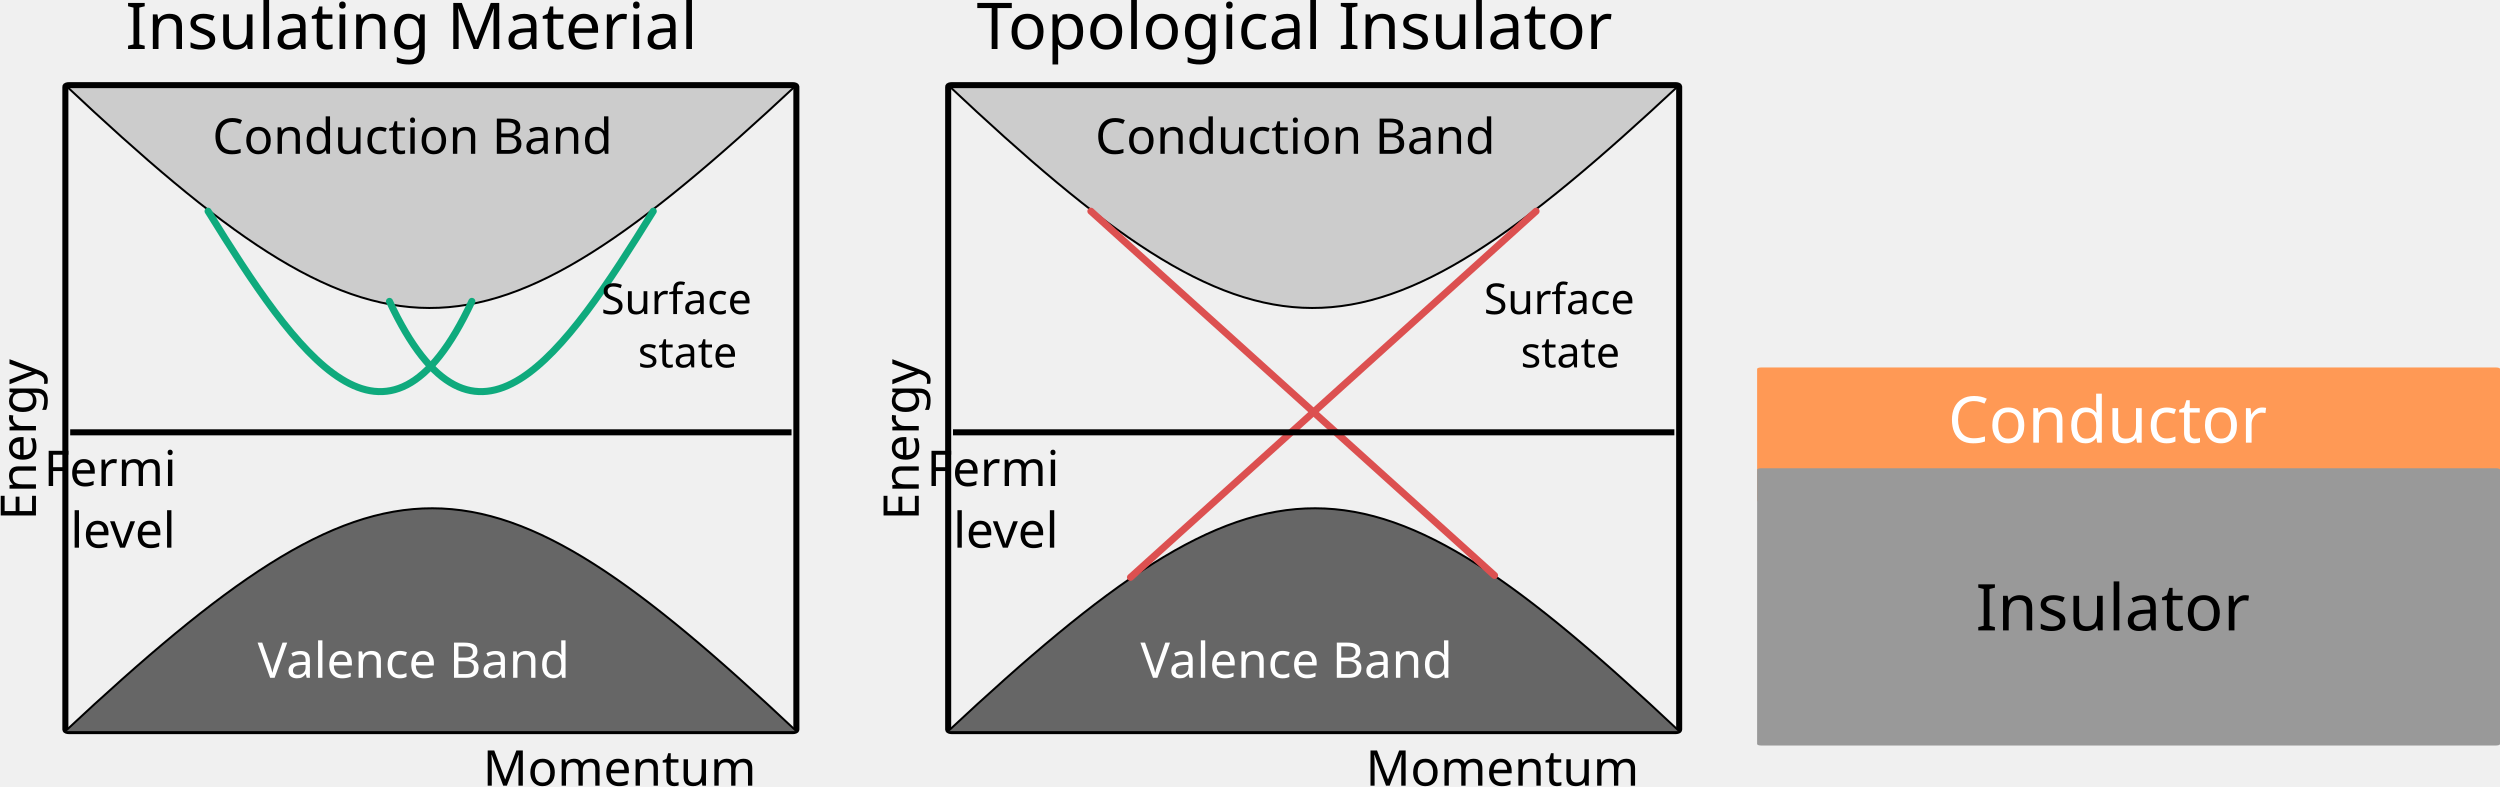
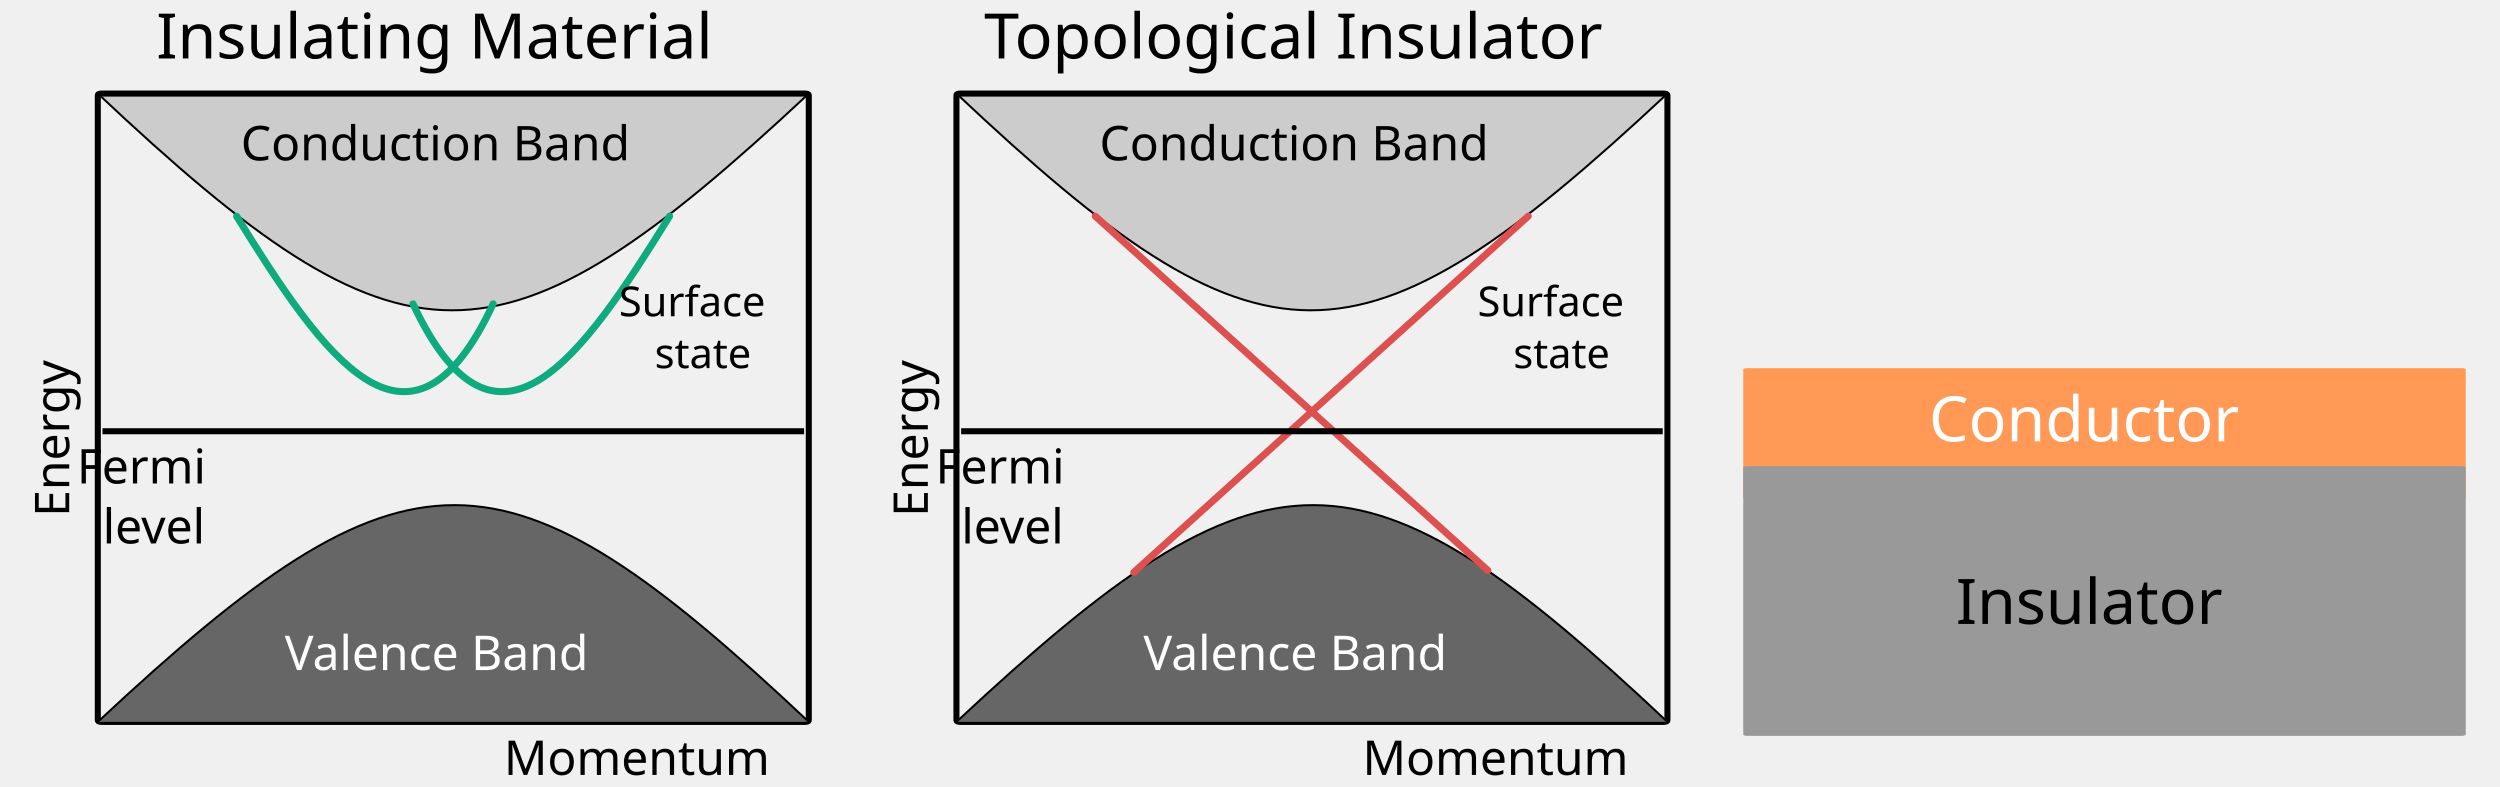
- <svg xmlns="http://www.w3.org/2000/svg" version="1.1" id="svg2" width="1240.359" height="390.153" viewBox="0 0 1240.359 390.153">
+ <svg xmlns="http://www.w3.org/2000/svg" viewBox="0 0 1240.359 390.153" height="390.153" width="1240.359" id="svg2" version="1.1">
  <defs id="defs6" />
-   <path style="fill:#cccccc;stroke:#000000;stroke-width:1px;stroke-linecap:butt;stroke-linejoin:miter;stroke-opacity:1" d="m 32.429,42.238 c 156.077,146.987 204.497,147.857 362.681,0" id="path821" />
-   <rect style="opacity:1;fill:none;fill-opacity:1;fill-rule:nonzero;stroke:#000000;stroke-width:3;stroke-linecap:round;stroke-linejoin:miter;stroke-miterlimit:4;stroke-dasharray:none;stroke-dashoffset:15.118;stroke-opacity:1" id="rect817" width="362.681" height="320.508" x="32.429" y="42.238" rx="1.88" ry="0.714" />
-   <text xml:space="preserve" style="font-style:normal;font-weight:normal;font-size:24.47px;line-height:1.25;font-family:sans-serif;text-align:center;letter-spacing:0px;word-spacing:0px;text-anchor:middle;fill:#000000;fill-opacity:1;stroke:none;stroke-width:0.612" x="214.199" y="76.3" id="text825">
-     <tspan id="tspan823" x="214.199" y="76.3" style="stroke-width:0.612">Conduction Band</tspan>
+   <path id="path821" d="m 48.523,46.423 c 151.804,142.962 198.897,143.808 352.75,0" style="fill:#cccccc;stroke:#000000;stroke-width:1px;stroke-linecap:butt;stroke-linejoin:miter;stroke-opacity:1" />
+   <rect ry="0.695" rx="1.828" y="46.423" x="48.523" height="311.733" width="352.75" id="rect817" style="opacity:1;fill:none;fill-opacity:1;fill-rule:nonzero;stroke:#000000;stroke-width:3;stroke-linecap:round;stroke-linejoin:miter;stroke-miterlimit:4;stroke-dasharray:none;stroke-dashoffset:15.118;stroke-opacity:1" />
+   <text id="text825" y="79.552" x="225.316" style="font-style:normal;font-weight:normal;font-size:23.8px;line-height:1.25;font-family:sans-serif;text-align:center;letter-spacing:0px;word-spacing:0px;text-anchor:middle;fill:#000000;fill-opacity:1;stroke:none;stroke-width:0.612" xml:space="preserve">
+     <tspan style="stroke-width:0.612" y="79.552" x="225.316" id="tspan823">Conduction Band</tspan>
  </text>
-   <path id="path829" d="m 395.109,362.746 c -156.077,-146.987 -204.497,-147.857 -362.681,0" style="fill:#666666;stroke:#000000;stroke-width:1px;stroke-linecap:butt;stroke-linejoin:miter;stroke-opacity:1" />
-   <path style="fill:none;stroke:#0faa7d;stroke-width:3.5;stroke-linecap:round;stroke-linejoin:miter;stroke-miterlimit:4;stroke-dasharray:none;stroke-opacity:1" d="m 103.235,104.792 c 44.232,71.46 88.386,135.588 130.873,44.737" id="path831" />
-   <path id="path833" d="m 324.106,104.792 c -44.232,71.46 -88.386,135.588 -130.873,44.737" style="fill:none;stroke:#0faa7d;stroke-width:3.5;stroke-linecap:round;stroke-linejoin:miter;stroke-miterlimit:4;stroke-dasharray:none;stroke-opacity:1" />
-   <path id="path835" d="m 470.429,42.238 c 156.077,146.987 204.497,147.857 362.681,0" style="fill:#cccccc;stroke:#000000;stroke-width:1px;stroke-linecap:butt;stroke-linejoin:miter;stroke-opacity:1" />
-   <rect ry="0.714" rx="1.88" y="42.238" x="470.429" height="320.508" width="362.681" id="rect837" style="opacity:1;fill:none;fill-opacity:1;fill-rule:nonzero;stroke:#000000;stroke-width:3;stroke-linecap:round;stroke-linejoin:miter;stroke-miterlimit:4;stroke-dasharray:none;stroke-dashoffset:15.118;stroke-opacity:1" />
-   <text id="text841" y="76.3" x="652.199" style="font-style:normal;font-weight:normal;font-size:24.47px;line-height:1.25;font-family:sans-serif;text-align:center;letter-spacing:0px;word-spacing:0px;text-anchor:middle;fill:#000000;fill-opacity:1;stroke:none;stroke-width:0.612" xml:space="preserve">
-     <tspan style="stroke-width:0.612" y="76.3" x="652.199" id="tspan839">Conduction Band</tspan>
+   <path style="fill:#666666;stroke:#000000;stroke-width:1px;stroke-linecap:butt;stroke-linejoin:miter;stroke-opacity:1" d="m 401.273,358.156 c -151.804,-142.962 -198.897,-143.808 -352.75,0" id="path829" />
+   <path id="path831" d="m 117.39,107.264 c 43.021,69.504 85.966,131.875 127.289,43.512" style="fill:none;stroke:#0faa7d;stroke-width:3.5;stroke-linecap:round;stroke-linejoin:miter;stroke-miterlimit:4;stroke-dasharray:none;stroke-opacity:1" />
+   <path style="fill:none;stroke:#0faa7d;stroke-width:3.5;stroke-linecap:round;stroke-linejoin:miter;stroke-miterlimit:4;stroke-dasharray:none;stroke-opacity:1" d="M 332.213,107.264 C 289.192,176.768 246.247,239.139 204.924,150.776" id="path833" />
+   <path style="fill:#cccccc;stroke:#000000;stroke-width:1px;stroke-linecap:butt;stroke-linejoin:miter;stroke-opacity:1" d="m 474.53,46.423 c 151.804,142.962 198.897,143.808 352.75,0" id="path835" />
+   <rect style="opacity:1;fill:none;fill-opacity:1;fill-rule:nonzero;stroke:#000000;stroke-width:3;stroke-linecap:round;stroke-linejoin:miter;stroke-miterlimit:4;stroke-dasharray:none;stroke-dashoffset:15.118;stroke-opacity:1" id="rect837" width="352.75" height="311.733" x="474.53" y="46.423" rx="1.828" ry="0.695" />
+   <text xml:space="preserve" style="font-style:normal;font-weight:normal;font-size:23.8px;line-height:1.25;font-family:sans-serif;text-align:center;letter-spacing:0px;word-spacing:0px;text-anchor:middle;fill:#000000;fill-opacity:1;stroke:none;stroke-width:0.612" x="651.323" y="79.552" id="text841">
+     <tspan id="tspan839" x="651.323" y="79.552" style="stroke-width:0.612">Conduction Band</tspan>
  </text>
-   <path style="fill:#666666;stroke:#000000;stroke-width:1px;stroke-linecap:butt;stroke-linejoin:miter;stroke-opacity:1" d="m 833.109,362.746 c -156.077,-146.987 -204.497,-147.857 -362.681,0" id="path843" />
-   <path id="path845" d="M 541.235,104.792 741.514,285.508" style="fill:none;stroke:#dc5050;stroke-width:3.5;stroke-linecap:round;stroke-linejoin:miter;stroke-miterlimit:4;stroke-dasharray:none;stroke-opacity:1" />
-   <path style="fill:none;stroke:#dc5050;stroke-width:3.5;stroke-linecap:round;stroke-linejoin:miter;stroke-miterlimit:4;stroke-dasharray:none;stroke-opacity:1" d="M 762.106,104.792 560.883,286.452" id="path847" />
-   <path style="fill:none;stroke:#000000;stroke-width:3;stroke-linecap:butt;stroke-linejoin:miter;stroke-miterlimit:4;stroke-dasharray:none;stroke-opacity:1" d="M 34.825,214.492 H 392.713" id="path849" />
-   <path id="path870" d="M 472.825,214.492 H 830.713" style="fill:none;stroke:#000000;stroke-width:3;stroke-linecap:butt;stroke-linejoin:miter;stroke-miterlimit:4;stroke-dasharray:none;stroke-opacity:1" />
-   <text id="text874" y="336.3" x="214.785" style="font-style:normal;font-weight:normal;font-size:24.47px;line-height:1.25;font-family:sans-serif;text-align:center;letter-spacing:0px;word-spacing:0px;text-anchor:middle;fill:#ffffff;fill-opacity:1;stroke:none;stroke-width:0.612" xml:space="preserve">
-     <tspan style="fill:#ffffff;stroke-width:0.612" y="336.3" x="214.785" id="tspan872">Valence Band</tspan>
+   <path id="path843" d="m 827.28,358.156 c -151.804,-142.962 -198.897,-143.808 -352.75,0" style="fill:#666666;stroke:#000000;stroke-width:1px;stroke-linecap:butt;stroke-linejoin:miter;stroke-opacity:1" />
+   <path style="fill:none;stroke:#dc5050;stroke-width:3.5;stroke-linecap:round;stroke-linejoin:miter;stroke-miterlimit:4;stroke-dasharray:none;stroke-opacity:1" d="M 543.398,107.264 738.192,283.032" id="path845" />
+   <path id="path847" d="m 758.22,107.264 -195.713,176.686" style="fill:none;stroke:#dc5050;stroke-width:3.5;stroke-linecap:round;stroke-linejoin:miter;stroke-miterlimit:4;stroke-dasharray:none;stroke-opacity:1" />
+   <path id="path849" d="M 50.853,213.961 H 398.942" style="fill:none;stroke:#000000;stroke-width:3;stroke-linecap:butt;stroke-linejoin:miter;stroke-miterlimit:4;stroke-dasharray:none;stroke-opacity:1" />
+   <path style="fill:none;stroke:#000000;stroke-width:3;stroke-linecap:butt;stroke-linejoin:miter;stroke-miterlimit:4;stroke-dasharray:none;stroke-opacity:1" d="M 476.86,213.961 H 824.949" id="path870" />
+   <text xml:space="preserve" style="font-style:normal;font-weight:normal;font-size:23.8px;line-height:1.25;font-family:sans-serif;text-align:center;letter-spacing:0px;word-spacing:0px;text-anchor:middle;fill:#ffffff;fill-opacity:1;stroke:none;stroke-width:0.612" x="225.886" y="332.433" id="text874">
+     <tspan id="tspan872" x="225.886" y="332.433" style="fill:#ffffff;stroke-width:0.612">Valence Band</tspan>
  </text>
-   <text xml:space="preserve" style="font-style:normal;font-weight:normal;font-size:24.47px;line-height:1.25;font-family:sans-serif;text-align:center;letter-spacing:0px;word-spacing:0px;text-anchor:middle;fill:#ffffff;fill-opacity:1;stroke:none;stroke-width:0.612" x="652.785" y="336.3" id="text880">
-     <tspan id="tspan878" x="652.785" y="336.3" style="fill:#ffffff;stroke-width:0.612">Valence Band</tspan>
+   <text id="text880" y="332.433" x="651.893" style="font-style:normal;font-weight:normal;font-size:23.8px;line-height:1.25;font-family:sans-serif;text-align:center;letter-spacing:0px;word-spacing:0px;text-anchor:middle;fill:#ffffff;fill-opacity:1;stroke:none;stroke-width:0.612" xml:space="preserve">
+     <tspan style="fill:#ffffff;stroke-width:0.612" y="332.433" x="651.893" id="tspan878">Valence Band</tspan>
  </text>
-   <text id="text884" y="241.133" x="70.58" style="font-style:normal;font-weight:normal;font-size:24.47px;line-height:1.25;font-family:sans-serif;text-align:center;letter-spacing:0px;word-spacing:0px;text-anchor:middle;fill:#000000;fill-opacity:1;stroke:none;stroke-width:0.612" xml:space="preserve">
-     <tspan style="stroke-width:0.612" y="241.133" x="70.58" id="tspan882">Fermi</tspan>
-     <tspan style="stroke-width:0.612" y="271.721" x="70.58" id="tspan886">level</tspan>
+   <text xml:space="preserve" style="font-style:normal;font-weight:normal;font-size:23.8px;line-height:1.25;font-family:sans-serif;text-align:center;letter-spacing:0px;word-spacing:0px;text-anchor:middle;fill:#000000;fill-opacity:1;stroke:none;stroke-width:0.612" x="85.629" y="239.872" id="text884">
+     <tspan id="tspan882" x="85.629" y="239.872" style="stroke-width:0.612">Fermi</tspan>
+     <tspan id="tspan886" x="85.629" y="269.622" style="stroke-width:0.612">level</tspan>
  </text>
-   <text xml:space="preserve" style="font-style:normal;font-weight:normal;font-size:24.47px;line-height:1.25;font-family:sans-serif;text-align:center;letter-spacing:0px;word-spacing:0px;text-anchor:middle;fill:#000000;fill-opacity:1;stroke:none;stroke-width:0.612" x="508.58" y="241.133" id="text892">
-     <tspan id="tspan888" x="508.58" y="241.133" style="stroke-width:0.612">Fermi</tspan>
-     <tspan id="tspan890" x="508.58" y="271.721" style="stroke-width:0.612">level</tspan>
+   <text id="text892" y="239.872" x="511.636" style="font-style:normal;font-weight:normal;font-size:23.8px;line-height:1.25;font-family:sans-serif;text-align:center;letter-spacing:0px;word-spacing:0px;text-anchor:middle;fill:#000000;fill-opacity:1;stroke:none;stroke-width:0.612" xml:space="preserve">
+     <tspan style="stroke-width:0.612" y="239.872" x="511.636" id="tspan888">Fermi</tspan>
+     <tspan style="stroke-width:0.612" y="269.622" x="511.636" id="tspan890">level</tspan>
  </text>
-   <text id="text896" y="17.839" x="-208.629" style="font-style:normal;font-weight:normal;font-size:24.47px;line-height:1.25;font-family:sans-serif;text-align:center;letter-spacing:0px;word-spacing:0px;text-anchor:middle;fill:#000000;fill-opacity:1;stroke:none;stroke-width:0.612" xml:space="preserve" transform="rotate(-90)">
-     <tspan style="stroke-width:0.612" y="17.839" x="-208.629" id="tspan894">Energy</tspan>
+   <text transform="rotate(-90)" xml:space="preserve" style="font-style:normal;font-weight:normal;font-size:23.8px;line-height:1.25;font-family:sans-serif;text-align:center;letter-spacing:0px;word-spacing:0px;text-anchor:middle;fill:#000000;fill-opacity:1;stroke:none;stroke-width:0.612" x="-208.258" y="34.332" id="text896">
+     <tspan id="tspan894" x="-208.258" y="34.332" style="stroke-width:0.612">Energy</tspan>
  </text>
-   <text xml:space="preserve" style="font-style:normal;font-weight:normal;font-size:24.47px;line-height:1.25;font-family:sans-serif;text-align:center;letter-spacing:0px;word-spacing:0px;text-anchor:middle;fill:#000000;fill-opacity:1;stroke:none;stroke-width:0.612" x="316.946" y="389.806" id="text900">
-     <tspan id="tspan898" x="316.946" y="389.806" style="stroke-width:0.612">Momentum</tspan>
+   <text id="text900" y="384.475" x="325.25" style="font-style:normal;font-weight:normal;font-size:23.8px;line-height:1.25;font-family:sans-serif;text-align:center;letter-spacing:0px;word-spacing:0px;text-anchor:middle;fill:#000000;fill-opacity:1;stroke:none;stroke-width:0.612" xml:space="preserve">
+     <tspan style="stroke-width:0.612" y="384.475" x="325.25" id="tspan898">Momentum</tspan>
  </text>
-   <text transform="rotate(-90)" xml:space="preserve" style="font-style:normal;font-weight:normal;font-size:24.47px;line-height:1.25;font-family:sans-serif;text-align:center;letter-spacing:0px;word-spacing:0px;text-anchor:middle;fill:#000000;fill-opacity:1;stroke:none;stroke-width:0.612" x="-208.629" y="455.839" id="text908">
-     <tspan id="tspan906" x="-208.629" y="455.839" style="stroke-width:0.612">Energy</tspan>
+   <text id="text908" y="460.339" x="-208.258" style="font-style:normal;font-weight:normal;font-size:23.8px;line-height:1.25;font-family:sans-serif;text-align:center;letter-spacing:0px;word-spacing:0px;text-anchor:middle;fill:#000000;fill-opacity:1;stroke:none;stroke-width:0.612" xml:space="preserve" transform="rotate(-90)">
+     <tspan style="stroke-width:0.612" y="460.339" x="-208.258" id="tspan906">Energy</tspan>
  </text>
-   <text id="text912" y="389.806" x="754.946" style="font-style:normal;font-weight:normal;font-size:24.47px;line-height:1.25;font-family:sans-serif;text-align:center;letter-spacing:0px;word-spacing:0px;text-anchor:middle;fill:#000000;fill-opacity:1;stroke:none;stroke-width:0.612" xml:space="preserve">
-     <tspan style="stroke-width:0.612" y="389.806" x="754.946" id="tspan910">Momentum</tspan>
+   <text xml:space="preserve" style="font-style:normal;font-weight:normal;font-size:23.8px;line-height:1.25;font-family:sans-serif;text-align:center;letter-spacing:0px;word-spacing:0px;text-anchor:middle;fill:#000000;fill-opacity:1;stroke:none;stroke-width:0.612" x="751.257" y="384.475" id="text912">
+     <tspan id="tspan910" x="751.257" y="384.475" style="stroke-width:0.612">Momentum</tspan>
  </text>
-   <text id="text916" y="24.312" x="213.691" style="font-style:normal;font-weight:normal;font-size:24.47px;line-height:1.25;font-family:sans-serif;text-align:center;letter-spacing:0px;word-spacing:0px;text-anchor:middle;fill:#000000;fill-opacity:1;stroke:none;stroke-width:0.612" xml:space="preserve">
-     <tspan style="font-size:32px;stroke-width:0.612" y="24.312" x="213.691" id="tspan914">Insulating Material</tspan>
+   <text xml:space="preserve" style="font-style:normal;font-weight:normal;font-size:23.8px;line-height:1.25;font-family:sans-serif;text-align:center;letter-spacing:0px;word-spacing:0px;text-anchor:middle;fill:#000000;fill-opacity:1;stroke:none;stroke-width:0.612" x="224.822" y="28.989" id="text916">
+     <tspan id="tspan914" x="224.822" y="28.989" style="font-size:31.124px;stroke-width:0.612">Insulating Material</tspan>
  </text>
-   <text xml:space="preserve" style="font-style:normal;font-weight:normal;font-size:24.47px;line-height:1.25;font-family:sans-serif;text-align:center;letter-spacing:0px;word-spacing:0px;text-anchor:middle;fill:#000000;fill-opacity:1;stroke:none;stroke-width:0.612" x="651.832" y="24.312" id="text920">
-     <tspan id="tspan918" x="651.832" y="24.312" style="font-size:32px;stroke-width:0.612">Topological Insulator</tspan>
+   <text id="text920" y="28.989" x="650.966" style="font-style:normal;font-weight:normal;font-size:23.8px;line-height:1.25;font-family:sans-serif;text-align:center;letter-spacing:0px;word-spacing:0px;text-anchor:middle;fill:#000000;fill-opacity:1;stroke:none;stroke-width:0.612" xml:space="preserve">
+     <tspan style="font-size:31.124px;stroke-width:0.612" y="28.989" x="650.966" id="tspan918">Topological Insulator</tspan>
  </text>
-   <text xml:space="preserve" style="font-style:normal;font-weight:normal;font-size:21.171px;line-height:1.25;font-family:sans-serif;text-align:center;letter-spacing:0px;word-spacing:0px;text-anchor:middle;fill:#000000;fill-opacity:1;stroke:none;stroke-width:0.529" x="349.379" y="155.829" id="text926">
-     <tspan id="tspan924" x="349.379" y="155.829" style="stroke-width:0.529">Surface</tspan>
-     <tspan x="349.379" y="182.293" style="stroke-width:0.529" id="tspan930">state</tspan>
+   <text id="text926" y="156.904" x="356.794" style="font-style:normal;font-weight:normal;font-size:20.591px;line-height:1.25;font-family:sans-serif;text-align:center;letter-spacing:0px;word-spacing:0px;text-anchor:middle;fill:#000000;fill-opacity:1;stroke:none;stroke-width:0.529" xml:space="preserve">
+     <tspan style="stroke-width:0.529" y="156.904" x="356.794" id="tspan924">Surface</tspan>
+     <tspan id="tspan930" style="stroke-width:0.529" y="182.643" x="356.794">state</tspan>
  </text>
-   <text id="text936" y="155.829" x="787.379" style="font-style:normal;font-weight:normal;font-size:21.171px;line-height:1.25;font-family:sans-serif;text-align:center;letter-spacing:0px;word-spacing:0px;text-anchor:middle;fill:#000000;fill-opacity:1;stroke:none;stroke-width:0.529" xml:space="preserve">
-     <tspan style="stroke-width:0.529" y="155.829" x="787.379" id="tspan932">Surface</tspan>
-     <tspan id="tspan934" style="stroke-width:0.529" y="182.293" x="787.379">state</tspan>
+   <text xml:space="preserve" style="font-style:normal;font-weight:normal;font-size:20.591px;line-height:1.25;font-family:sans-serif;text-align:center;letter-spacing:0px;word-spacing:0px;text-anchor:middle;fill:#000000;fill-opacity:1;stroke:none;stroke-width:0.529" x="782.801" y="156.904" id="text936">
+     <tspan id="tspan932" x="782.801" y="156.904" style="stroke-width:0.529">Surface</tspan>
+     <tspan x="782.801" y="182.643" style="stroke-width:0.529" id="tspan934">state</tspan>
  </text>
-   <rect ry="0.714" rx="1.88" y="182.326" x="871.779" height="66.772" width="368.581" id="rect940" style="opacity:1;fill:#ff9955;fill-opacity:1;fill-rule:nonzero;stroke:none;stroke-width:3;stroke-linecap:round;stroke-linejoin:miter;stroke-miterlimit:4;stroke-dasharray:none;stroke-dashoffset:15.118;stroke-opacity:1" />
-   <rect style="opacity:1;fill:#999999;fill-opacity:1;fill-rule:nonzero;stroke:none;stroke-width:3;stroke-linecap:round;stroke-linejoin:miter;stroke-miterlimit:4;stroke-dasharray:none;stroke-dashoffset:15.118;stroke-opacity:1" id="rect938" width="368.58" height="137.55" x="871.779" y="232.326" rx="1.88" ry="0.714" />
-   <text id="text944" y="312.767" x="1057.804" style="font-style:normal;font-weight:normal;font-size:24.47px;line-height:1.25;font-family:sans-serif;text-align:center;letter-spacing:0px;word-spacing:0px;text-anchor:middle;fill:#000000;fill-opacity:1;stroke:none;stroke-width:0.612" xml:space="preserve">
-     <tspan style="font-size:32px;stroke-width:0.612" y="312.767" x="1057.804" id="tspan942">Insulator</tspan>
+   <rect style="opacity:1;fill:#ff9955;fill-opacity:1;fill-rule:nonzero;stroke:none;stroke-width:3;stroke-linecap:round;stroke-linejoin:miter;stroke-miterlimit:4;stroke-dasharray:none;stroke-dashoffset:15.118;stroke-opacity:1" id="rect940" width="358.488" height="64.944" x="864.89" y="182.675" rx="1.828" ry="0.695" />
+   <rect ry="0.695" rx="1.828" y="231.306" x="864.89" height="133.784" width="358.488" id="rect938" style="opacity:1;fill:#999999;fill-opacity:1;fill-rule:nonzero;stroke:none;stroke-width:3;stroke-linecap:round;stroke-linejoin:miter;stroke-miterlimit:4;stroke-dasharray:none;stroke-dashoffset:15.118;stroke-opacity:1" />
+   <text xml:space="preserve" style="font-style:normal;font-weight:normal;font-size:23.8px;line-height:1.25;font-family:sans-serif;text-align:center;letter-spacing:0px;word-spacing:0px;text-anchor:middle;fill:#000000;fill-opacity:1;stroke:none;stroke-width:0.612" x="1045.822" y="309.545" id="text944">
+     <tspan id="tspan942" x="1045.822" y="309.545" style="font-size:31.124px;stroke-width:0.612">Insulator</tspan>
  </text>
-   <text xml:space="preserve" style="font-style:normal;font-weight:normal;font-size:24.47px;line-height:1.25;font-family:sans-serif;text-align:center;letter-spacing:0px;word-spacing:0px;text-anchor:middle;fill:#ffffff;fill-opacity:1;stroke:none;stroke-width:0.612" x="1055.186" y="219.642" id="text948">
-     <tspan id="tspan946" x="1055.186" y="219.642" style="font-size:32px;fill:#ffffff;stroke-width:0.612">Conductor</tspan>
+   <text id="text948" y="218.969" x="1043.276" style="font-style:normal;font-weight:normal;font-size:23.8px;line-height:1.25;font-family:sans-serif;text-align:center;letter-spacing:0px;word-spacing:0px;text-anchor:middle;fill:#ffffff;fill-opacity:1;stroke:none;stroke-width:0.612" xml:space="preserve">
+     <tspan style="font-size:31.124px;fill:#ffffff;stroke-width:0.612" y="218.969" x="1043.276" id="tspan946">Conductor</tspan>
  </text>
</svg>
